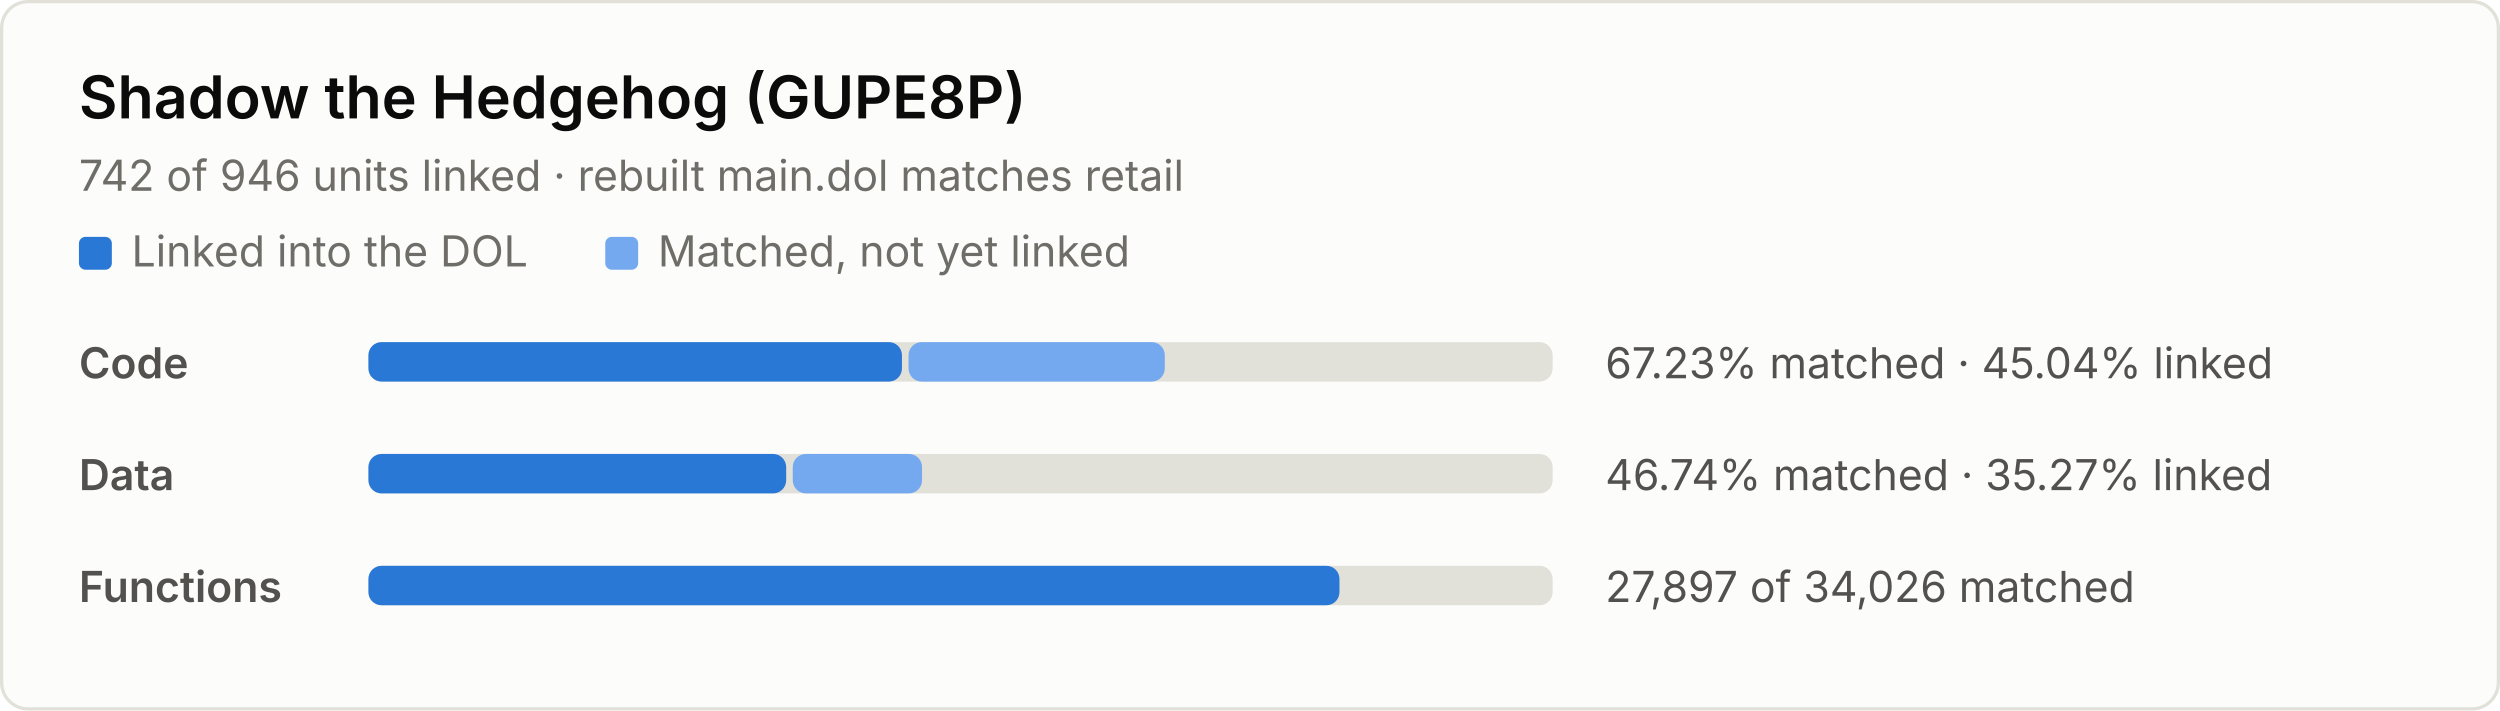
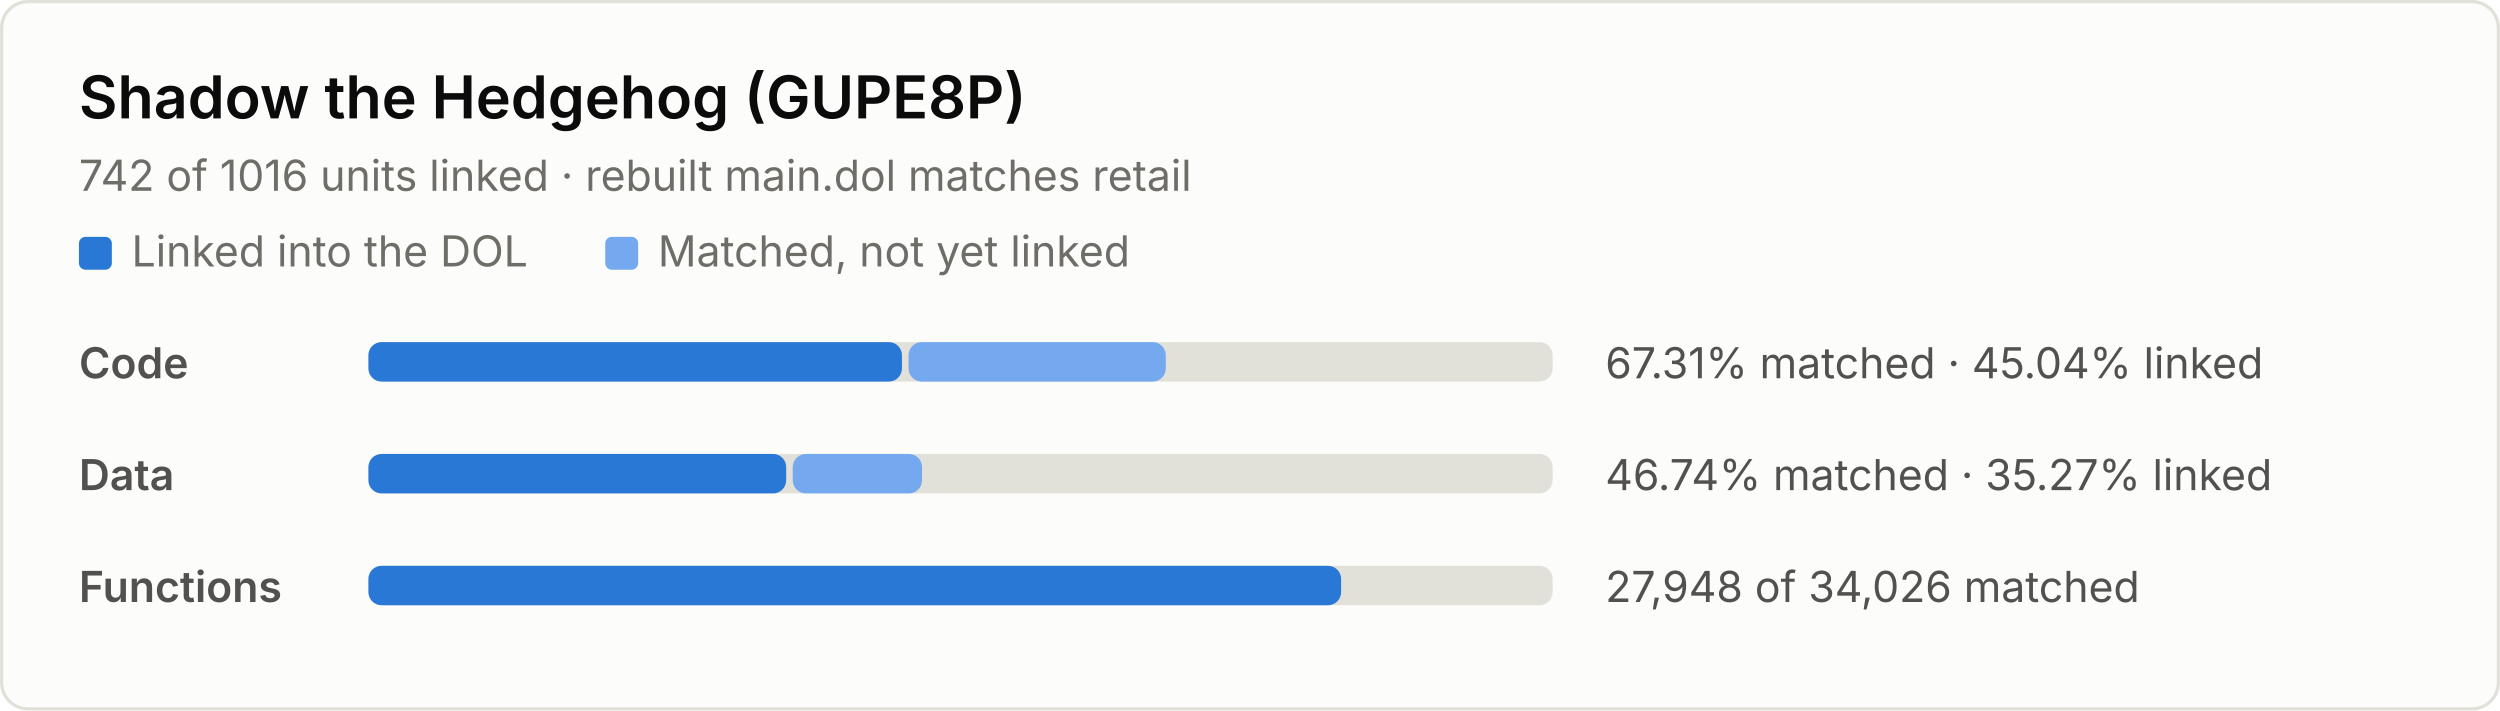
- <svg xmlns="http://www.w3.org/2000/svg" width="760" height="216" viewBox="0 0 760 216" role="img" aria-label="Decompilation progress: 67.23% of code matched, 45.04% linked">
+ <svg xmlns="http://www.w3.org/2000/svg" width="760" height="216" viewBox="0 0 760 216" role="img" aria-label="Decompilation progress: 67.31% of code matched, 45.04% linked">
  <style>
.bg { fill: #fcfcfb; stroke: #e1e0d9; }
.title { fill: #0b0b0b; font: 600 18px system-ui, -apple-system, "Segoe UI", sans-serif; }
.sub, .label, .nums, .key { font: 13px system-ui, -apple-system, "Segoe UI", sans-serif; }
.sub, .key { fill: #6f6d68; }
.label { fill: #52514e; font-weight: 600; }
.nums { fill: #52514e; font-variant-numeric: tabular-nums; }
.track { fill: #e1e0d9; }
.linked { fill: #2a78d6; }
.matched { fill: #74a9f0; }
@media (prefers-color-scheme: dark) {
  .bg { fill: #1a1a19; stroke: #2c2c2a; }
  .title { fill: #f0efec; }
  .sub, .key { fill: #9a988f; }
  .label, .nums { fill: #c3c2b7; }
  .track { fill: #2c2c2a; }
  .linked { fill: #4a94ec; }
  .matched { fill: #2260b0; }
}
</style>
  <rect class="bg" x="0.5" y="0.5" width="759" height="215" rx="8" />
  <text class="title" x="24" y="36">Shadow the Hedgehog (GUPE8P)</text>
-   <text class="sub" x="24" y="58">742 of 946 units linked · rebuilt main.dol matches retail</text>
+   <text class="sub" x="24" y="58">742 of 1016 units linked · rebuilt main.dol matches retail</text>
  <rect class="linked" x="24" y="72" width="10" height="10" rx="2" />
  <text class="key" x="40" y="81">Linked into the DOL</text>
  <rect class="matched" x="184" y="72" width="10" height="10" rx="2" />
  <text class="key" x="200" y="81">Matched, not yet linked</text>
  <text class="label" x="24" y="115">Code</text>
  <rect class="track" x="112" y="104" width="360" height="12" rx="4" />
  <rect class="linked" x="112" y="104" width="162.2" height="12" rx="4" />
-   <rect class="matched" x="276.2" y="104" width="77.9" height="12" rx="4" />
-   <text class="nums" x="488" y="115">67.23% matched · 45.04% linked</text>
+   <rect class="matched" x="276.2" y="104" width="78.2" height="12" rx="4" />
+   <text class="nums" x="488" y="115">67.31% matched · 45.04% linked</text>
  <text class="label" x="24" y="149">Data</text>
  <rect class="track" x="112" y="138" width="360" height="12" rx="4" />
  <rect class="linked" x="112" y="138" width="127.0" height="12" rx="4" />
  <rect class="matched" x="241.0" y="138" width="39.3" height="12" rx="4" />
  <text class="nums" x="488" y="149">46.74% matched · 35.27% linked</text>
  <text class="label" x="24" y="183">Functions</text>
  <rect class="track" x="112" y="172" width="360" height="12" rx="4" />
-   <rect class="linked" x="112" y="172" width="295.2" height="12" rx="4" />
-   <text class="nums" x="488" y="183">27,897 of 34,026 matched</text>
+   <rect class="linked" x="112" y="172" width="295.7" height="12" rx="4" />
+   <text class="nums" x="488" y="183">27,948 of 34,026 matched</text>
</svg>
